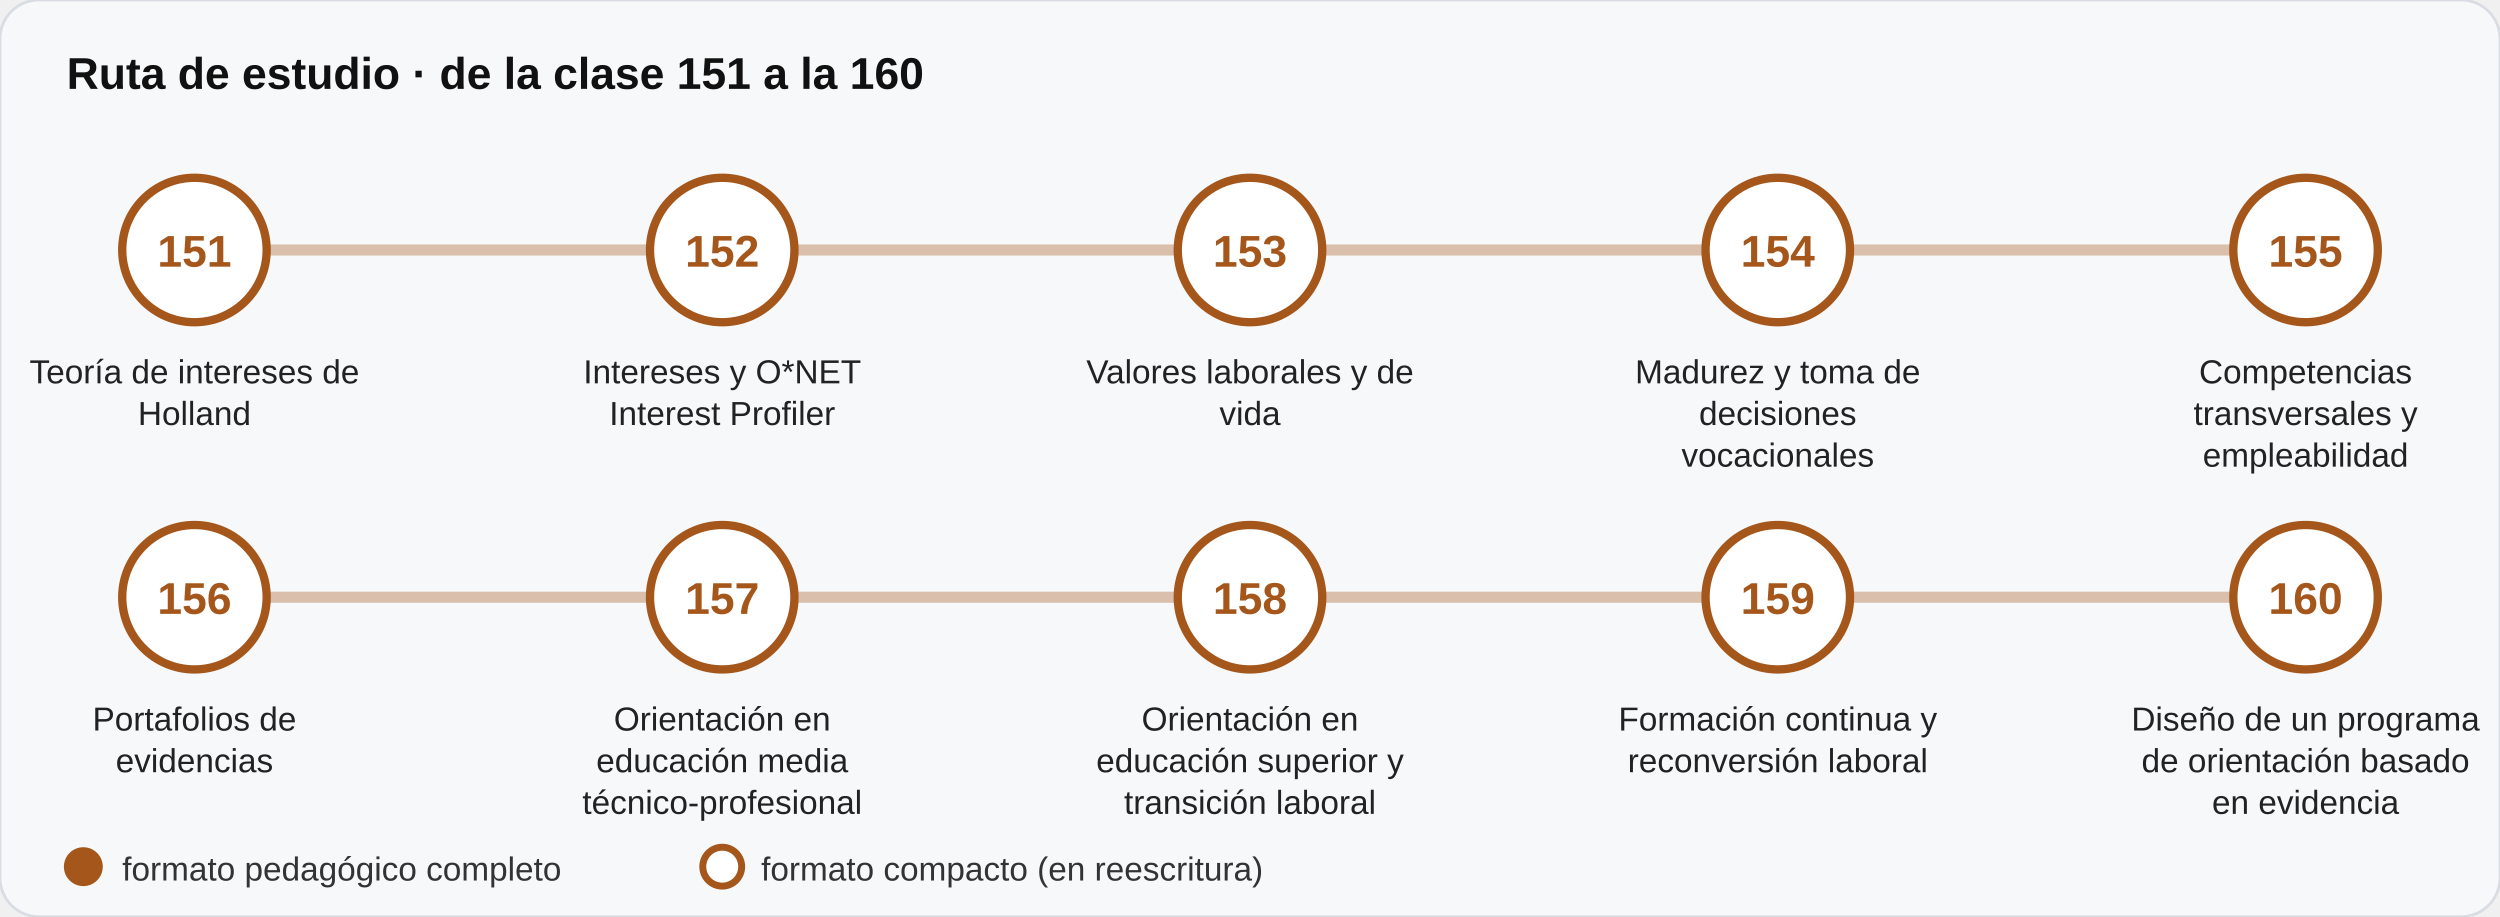
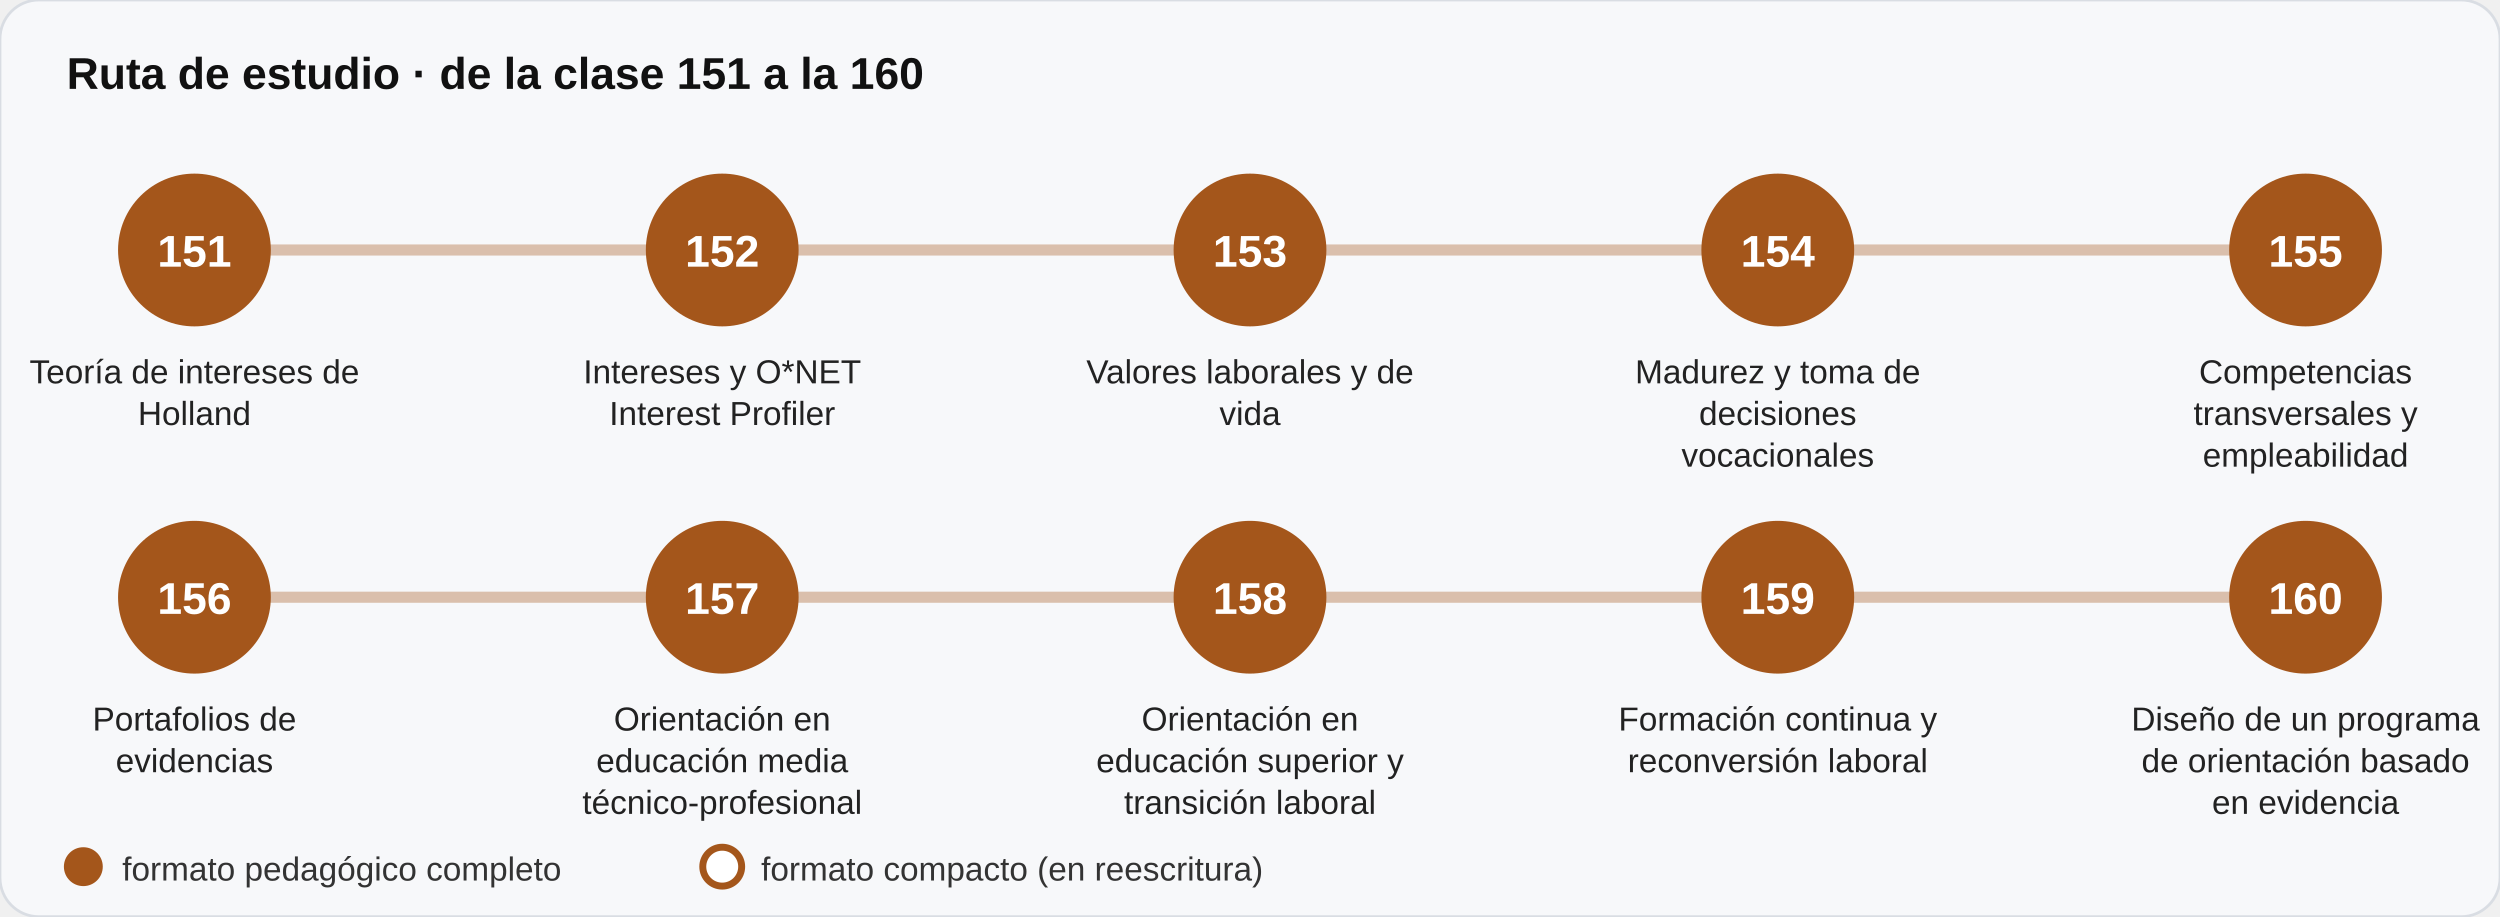
<svg xmlns="http://www.w3.org/2000/svg" viewBox="0 0 900 330" width="900" height="330" role="img" aria-labelledby="t d" font-family="Segoe UI, Arial, sans-serif">
  <rect width="900" height="330" rx="14" fill="#f7f8fa" stroke="#d9dde3" />
  <text x="24" y="32" font-size="16" font-weight="bold" fill="#111">Ruta de estudio · de la clase 151 a la 160</text>
  <line x1="70" y1="90" x2="830" y2="90" stroke="#a4561b" stroke-width="4" stroke-opacity=".35" />
-   <circle cx="70.0" cy="90" r="26" fill="#ffffff" stroke="#a4561b" stroke-width="3" />
-   <text x="70.0" y="96" text-anchor="middle" font-size="16" font-weight="bold" fill="#a4561b">151</text>
+   <circle cx="70.0" cy="90" r="26" fill="#a4561b" stroke="#a4561b" stroke-width="3" />
+   <text x="70.0" y="96" text-anchor="middle" font-size="16" font-weight="bold" fill="#ffffff">151</text>
  <text x="70.0" y="138" text-anchor="middle" font-size="12" fill="#222">Teoría de intereses de</text>
  <text x="70.0" y="153" text-anchor="middle" font-size="12" fill="#222">Holland</text>
-   <circle cx="260.0" cy="90" r="26" fill="#ffffff" stroke="#a4561b" stroke-width="3" />
-   <text x="260.0" y="96" text-anchor="middle" font-size="16" font-weight="bold" fill="#a4561b">152</text>
+   <circle cx="260.0" cy="90" r="26" fill="#a4561b" stroke="#a4561b" stroke-width="3" />
+   <text x="260.0" y="96" text-anchor="middle" font-size="16" font-weight="bold" fill="#ffffff">152</text>
  <text x="260.0" y="138" text-anchor="middle" font-size="12" fill="#222">Intereses y O*NET</text>
  <text x="260.0" y="153" text-anchor="middle" font-size="12" fill="#222">Interest Profiler</text>
-   <circle cx="450.0" cy="90" r="26" fill="#ffffff" stroke="#a4561b" stroke-width="3" />
-   <text x="450.0" y="96" text-anchor="middle" font-size="16" font-weight="bold" fill="#a4561b">153</text>
+   <circle cx="450.0" cy="90" r="26" fill="#a4561b" stroke="#a4561b" stroke-width="3" />
+   <text x="450.0" y="96" text-anchor="middle" font-size="16" font-weight="bold" fill="#ffffff">153</text>
  <text x="450.0" y="138" text-anchor="middle" font-size="12" fill="#222">Valores laborales y de</text>
  <text x="450.0" y="153" text-anchor="middle" font-size="12" fill="#222">vida</text>
-   <circle cx="640.0" cy="90" r="26" fill="#ffffff" stroke="#a4561b" stroke-width="3" />
-   <text x="640.0" y="96" text-anchor="middle" font-size="16" font-weight="bold" fill="#a4561b">154</text>
+   <circle cx="640.0" cy="90" r="26" fill="#a4561b" stroke="#a4561b" stroke-width="3" />
+   <text x="640.0" y="96" text-anchor="middle" font-size="16" font-weight="bold" fill="#ffffff">154</text>
  <text x="640.0" y="138" text-anchor="middle" font-size="12" fill="#222">Madurez y toma de</text>
  <text x="640.0" y="153" text-anchor="middle" font-size="12" fill="#222">decisiones</text>
  <text x="640.0" y="168" text-anchor="middle" font-size="12" fill="#222">vocacionales</text>
-   <circle cx="830.0" cy="90" r="26" fill="#ffffff" stroke="#a4561b" stroke-width="3" />
-   <text x="830.0" y="96" text-anchor="middle" font-size="16" font-weight="bold" fill="#a4561b">155</text>
+   <circle cx="830.0" cy="90" r="26" fill="#a4561b" stroke="#a4561b" stroke-width="3" />
+   <text x="830.0" y="96" text-anchor="middle" font-size="16" font-weight="bold" fill="#ffffff">155</text>
  <text x="830.0" y="138" text-anchor="middle" font-size="12" fill="#222">Competencias</text>
  <text x="830.0" y="153" text-anchor="middle" font-size="12" fill="#222">transversales y</text>
  <text x="830.0" y="168" text-anchor="middle" font-size="12" fill="#222">empleabilidad</text>
  <line x1="70" y1="215" x2="830" y2="215" stroke="#a4561b" stroke-width="4" stroke-opacity=".35" />
-   <circle cx="70.0" cy="215" r="26" fill="#ffffff" stroke="#a4561b" stroke-width="3" />
-   <text x="70.0" y="221" text-anchor="middle" font-size="16" font-weight="bold" fill="#a4561b">156</text>
+   <circle cx="70.0" cy="215" r="26" fill="#a4561b" stroke="#a4561b" stroke-width="3" />
+   <text x="70.0" y="221" text-anchor="middle" font-size="16" font-weight="bold" fill="#ffffff">156</text>
  <text x="70.0" y="263" text-anchor="middle" font-size="12" fill="#222">Portafolios de</text>
  <text x="70.0" y="278" text-anchor="middle" font-size="12" fill="#222">evidencias</text>
-   <circle cx="260.0" cy="215" r="26" fill="#ffffff" stroke="#a4561b" stroke-width="3" />
-   <text x="260.0" y="221" text-anchor="middle" font-size="16" font-weight="bold" fill="#a4561b">157</text>
+   <circle cx="260.0" cy="215" r="26" fill="#a4561b" stroke="#a4561b" stroke-width="3" />
+   <text x="260.0" y="221" text-anchor="middle" font-size="16" font-weight="bold" fill="#ffffff">157</text>
  <text x="260.0" y="263" text-anchor="middle" font-size="12" fill="#222">Orientación en</text>
  <text x="260.0" y="278" text-anchor="middle" font-size="12" fill="#222">educación media</text>
  <text x="260.0" y="293" text-anchor="middle" font-size="12" fill="#222">técnico-profesional</text>
-   <circle cx="450.0" cy="215" r="26" fill="#ffffff" stroke="#a4561b" stroke-width="3" />
-   <text x="450.0" y="221" text-anchor="middle" font-size="16" font-weight="bold" fill="#a4561b">158</text>
+   <circle cx="450.0" cy="215" r="26" fill="#a4561b" stroke="#a4561b" stroke-width="3" />
+   <text x="450.0" y="221" text-anchor="middle" font-size="16" font-weight="bold" fill="#ffffff">158</text>
  <text x="450.0" y="263" text-anchor="middle" font-size="12" fill="#222">Orientación en</text>
  <text x="450.0" y="278" text-anchor="middle" font-size="12" fill="#222">educación superior y</text>
  <text x="450.0" y="293" text-anchor="middle" font-size="12" fill="#222">transición laboral</text>
-   <circle cx="640.0" cy="215" r="26" fill="#ffffff" stroke="#a4561b" stroke-width="3" />
-   <text x="640.0" y="221" text-anchor="middle" font-size="16" font-weight="bold" fill="#a4561b">159</text>
+   <circle cx="640.0" cy="215" r="26" fill="#a4561b" stroke="#a4561b" stroke-width="3" />
+   <text x="640.0" y="221" text-anchor="middle" font-size="16" font-weight="bold" fill="#ffffff">159</text>
  <text x="640.0" y="263" text-anchor="middle" font-size="12" fill="#222">Formación continua y</text>
  <text x="640.0" y="278" text-anchor="middle" font-size="12" fill="#222">reconversión laboral</text>
-   <circle cx="830.0" cy="215" r="26" fill="#ffffff" stroke="#a4561b" stroke-width="3" />
-   <text x="830.0" y="221" text-anchor="middle" font-size="16" font-weight="bold" fill="#a4561b">160</text>
+   <circle cx="830.0" cy="215" r="26" fill="#a4561b" stroke="#a4561b" stroke-width="3" />
+   <text x="830.0" y="221" text-anchor="middle" font-size="16" font-weight="bold" fill="#ffffff">160</text>
  <text x="830.0" y="263" text-anchor="middle" font-size="12" fill="#222">Diseño de un programa</text>
  <text x="830.0" y="278" text-anchor="middle" font-size="12" fill="#222">de orientación basado</text>
  <text x="830.0" y="293" text-anchor="middle" font-size="12" fill="#222">en evidencia</text>
  <circle cx="30" cy="312" r="7" fill="#a4561b" />
  <text x="44" y="317" font-size="12" fill="#333">formato pedagógico completo</text>
  <circle cx="260" cy="312" r="7" fill="#fff" stroke="#a4561b" stroke-width="2.5" />
  <text x="274" y="317" font-size="12" fill="#333">formato compacto (en reescritura)</text>
</svg>
